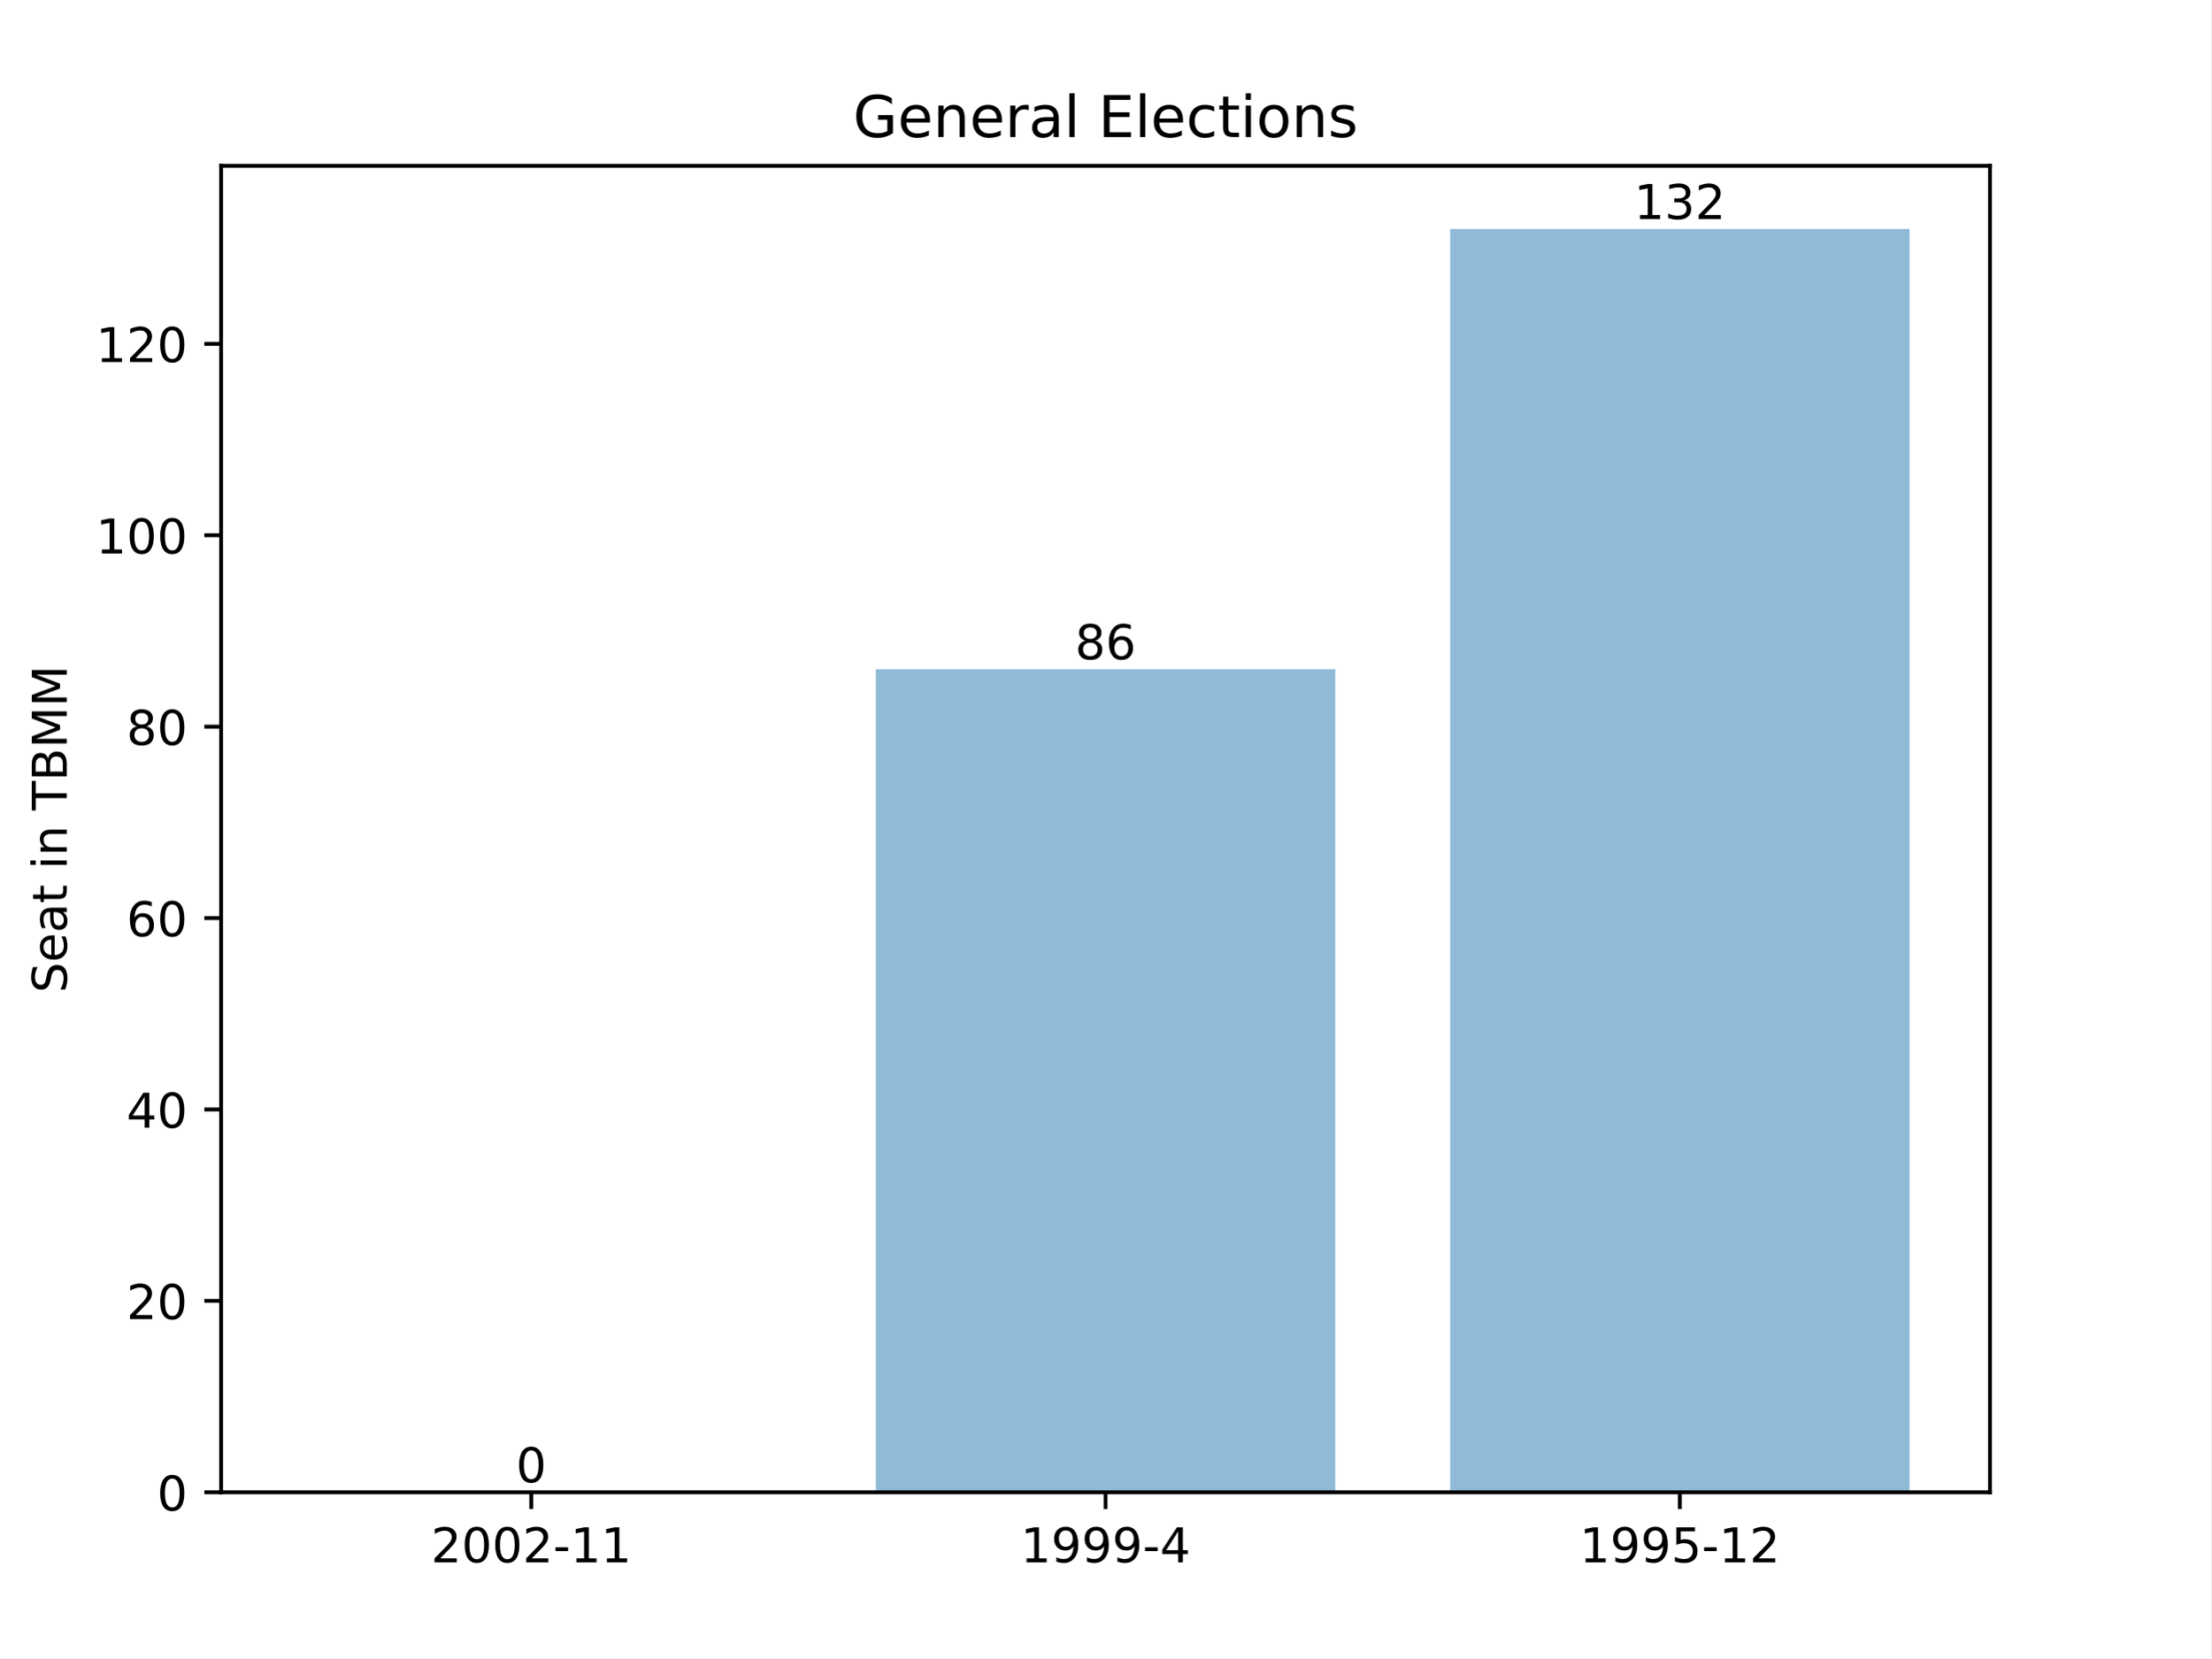
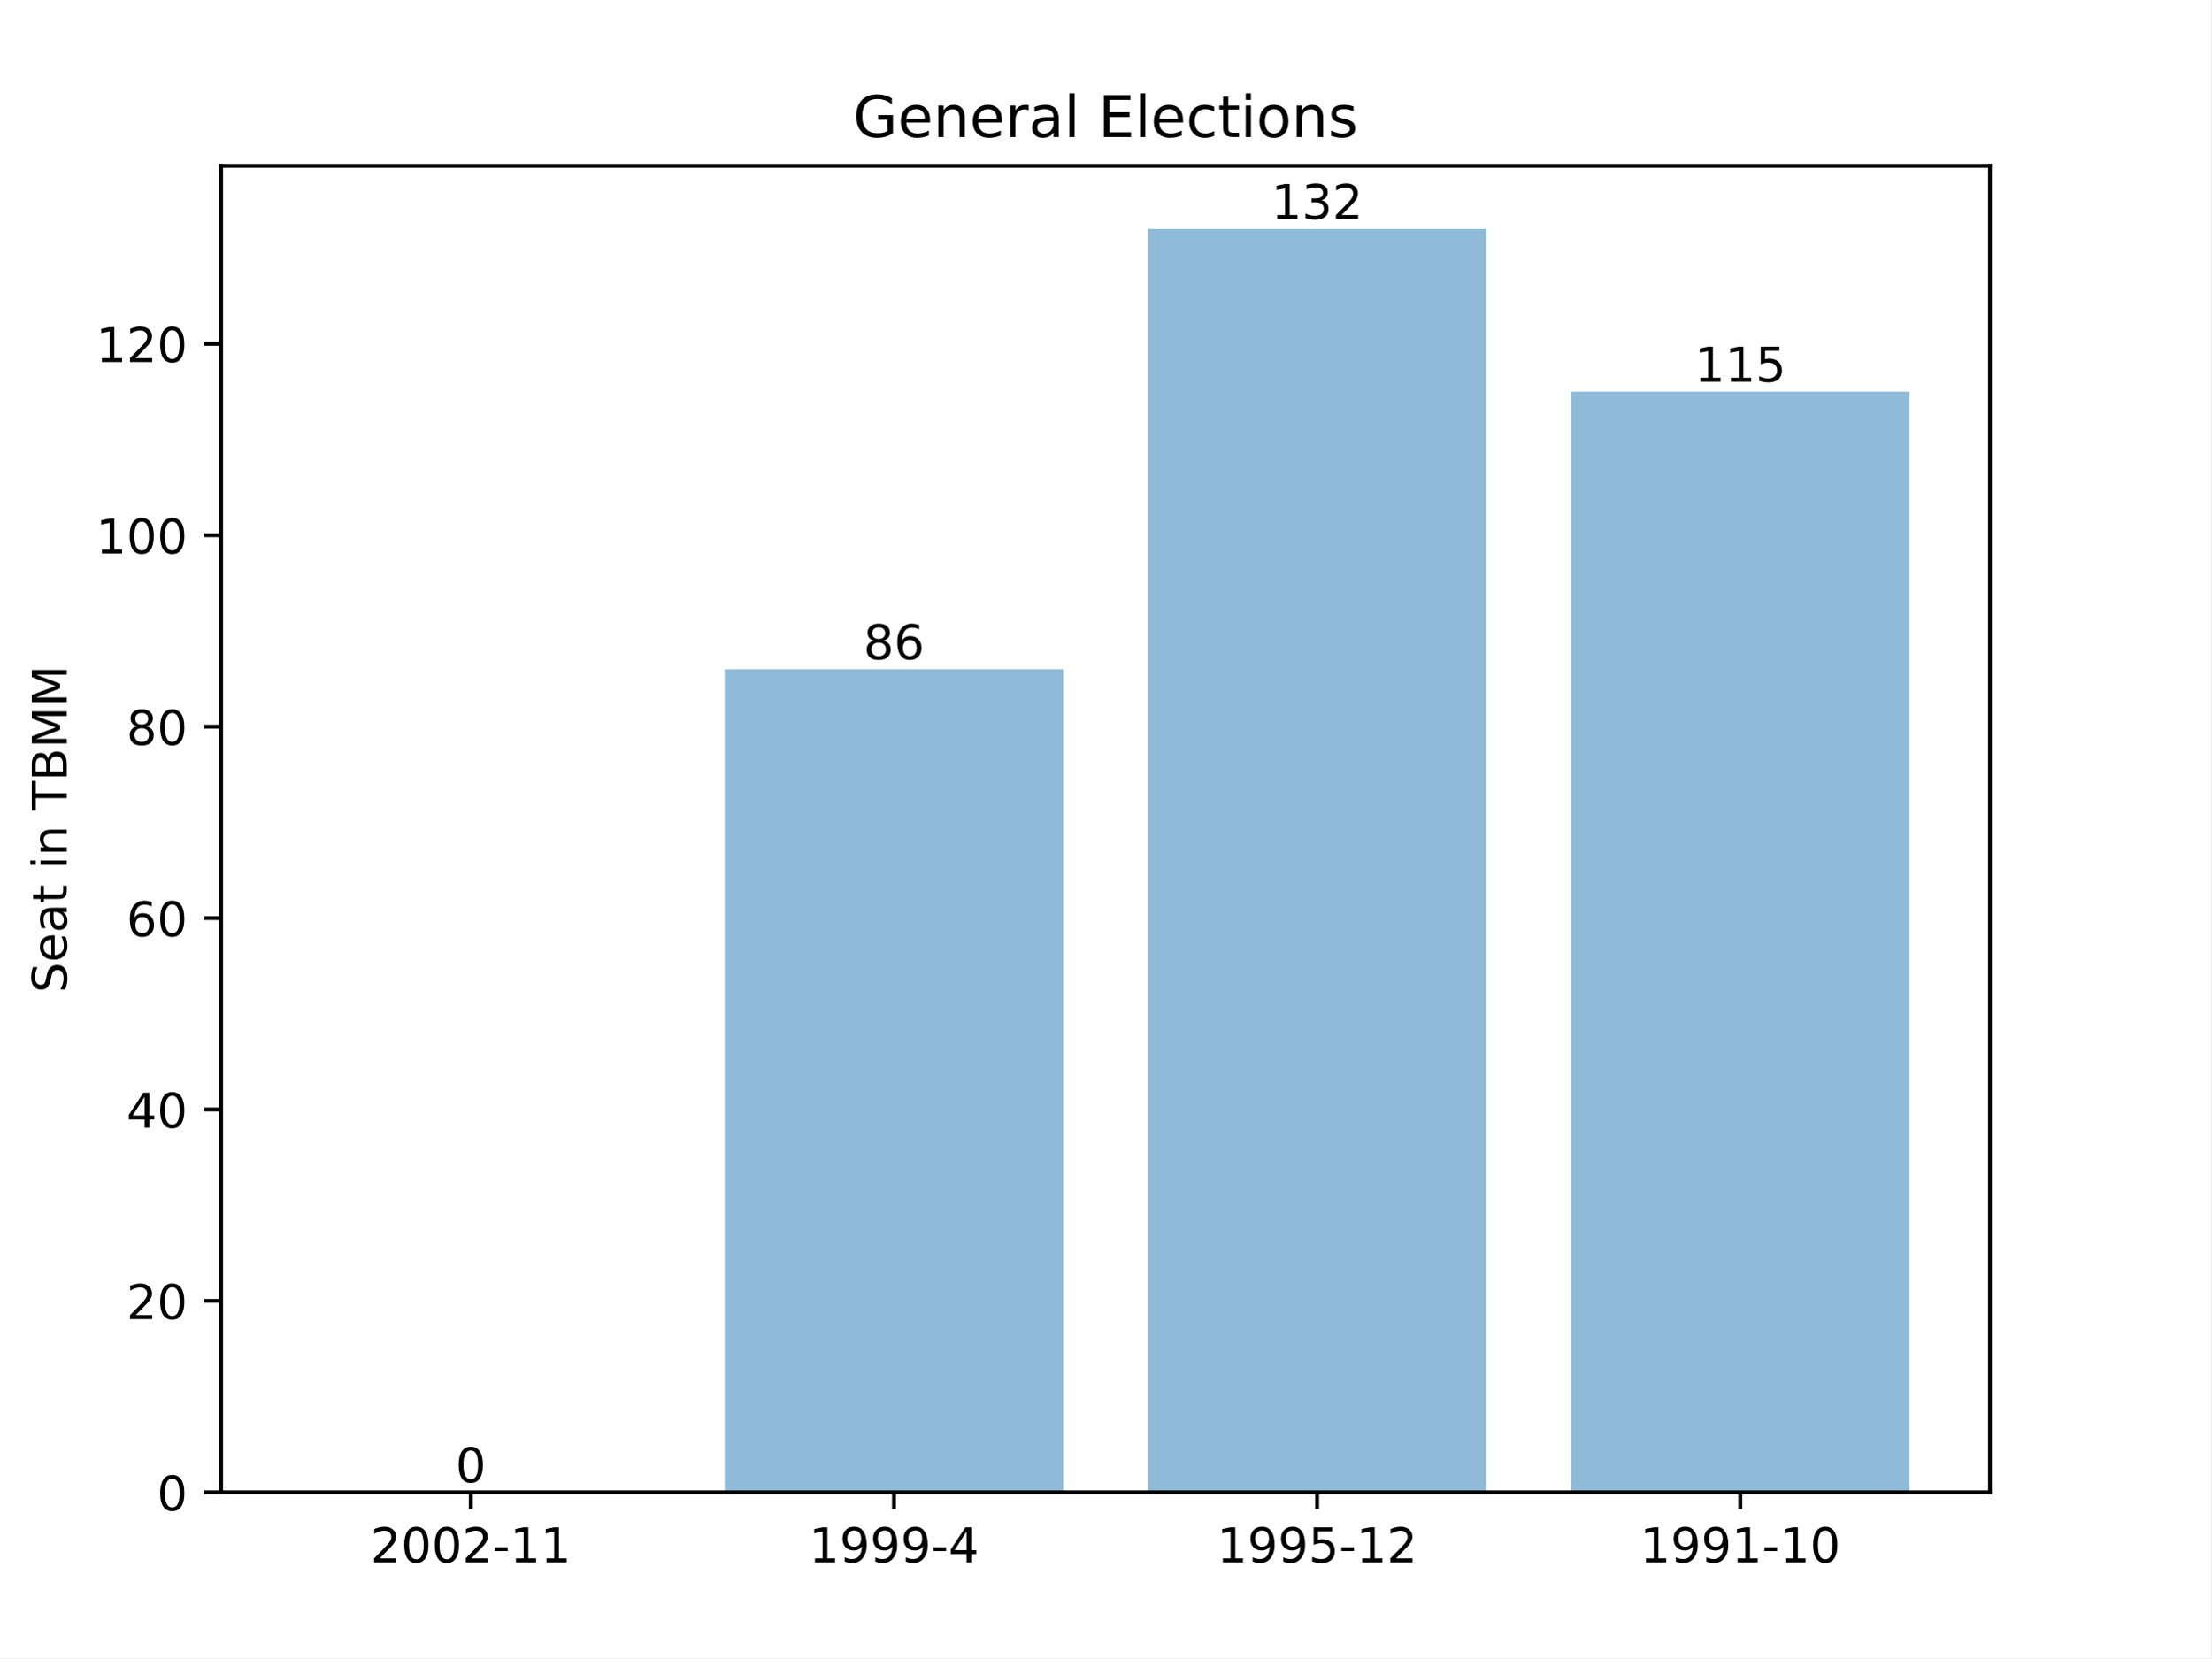
<svg xmlns="http://www.w3.org/2000/svg" xmlns:xlink="http://www.w3.org/1999/xlink" height="345.6pt" version="1.1" viewBox="0 0 460.8 345.6" width="460.8pt">
  <defs>
    <style type="text/css">*{stroke-linecap:butt;stroke-linejoin:round;}</style>
  </defs>
  <g id="figure_1">
    <g id="patch_1">
      <path d="M 0 345.6  L 460.8 345.6  L 460.8 0  L 0 0  z " style="fill:#ffffff;" />
    </g>
    <g id="axes_1">
      <g id="patch_2">
        <path d="M 46.08 311.04  L 414.72 311.04  L 414.72 34.56  L 46.08 34.56  z " style="fill:#ffffff;" />
      </g>
      <g id="patch_3">
-         <path clip-path="url(#pae2730f65e)" d="M 62.836 311.04  L 158.587 311.04  L 158.587 311.04  L 62.836 311.04  z " style="fill:#1f77b4;opacity:0.5;" />
+         <path clip-path="url(#pffe8b4a9e6)" d="M 62.836 311.04  L 133.389 311.04  L 133.389 311.04  L 62.836 311.04  z " style="fill:#1f77b4;opacity:0.5;" />
      </g>
      <g id="patch_4">
-         <path clip-path="url(#pae2730f65e)" d="M 182.525 311.04  L 278.275 311.04  L 278.275 139.487  L 182.525 139.487  z " style="fill:#1f77b4;opacity:0.5;" />
+         <path clip-path="url(#pffe8b4a9e6)" d="M 151.028 311.04  L 221.581 311.04  L 221.581 139.487  L 151.028 139.487  z " style="fill:#1f77b4;opacity:0.5;" />
      </g>
      <g id="patch_5">
-         <path clip-path="url(#pae2730f65e)" d="M 302.213 311.04  L 397.964 311.04  L 397.964 47.726  L 302.213 47.726  z " style="fill:#1f77b4;opacity:0.5;" />
+         <path clip-path="url(#pffe8b4a9e6)" d="M 239.219 311.04  L 309.772 311.04  L 309.772 47.726  L 239.219 47.726  z " style="fill:#1f77b4;opacity:0.5;" />
+       </g>
+       <g id="patch_6">
+         <path clip-path="url(#pffe8b4a9e6)" d="M 327.411 311.04  L 397.964 311.04  L 397.964 81.637  L 327.411 81.637  z " style="fill:#1f77b4;opacity:0.5;" />
      </g>
      <g id="matplotlib.axis_1">
        <g id="xtick_1">
          <g id="line2d_1">
            <defs>
-               <path d="M 0 0  L 0 3.5  " id="md8edc5a2a7" style="stroke:#000000;stroke-width:0.8;" />
+               <path d="M 0 0  L 0 3.5  " id="m7ff421f83a" style="stroke:#000000;stroke-width:0.8;" />
            </defs>
            <g>
-               <use style="stroke:#000000;stroke-width:0.8;" x="110.712" xlink:href="#md8edc5a2a7" y="311.04" />
+               <use style="stroke:#000000;stroke-width:0.8;" x="98.113" xlink:href="#m7ff421f83a" y="311.04" />
            </g>
          </g>
          <g id="text_1">
-             <g transform="translate(89.82028 325.6384)scale(0.1 -0.1)">
+             <g transform="translate(77.22151 325.6384)scale(0.1 -0.1)">
              <defs>
                <path d="M 19.188 8.297  L 53.609 8.297  L 53.609 0  L 7.328 0  L 7.328 8.297  Q 12.938 14.109 22.625 23.891  Q 32.328 33.688 34.812 36.531  Q 39.547 41.844 41.422 45.531  Q 43.312 49.219 43.312 52.781  Q 43.312 58.594 39.234 62.25  Q 35.156 65.922 28.609 65.922  Q 23.969 65.922 18.812 64.312  Q 13.672 62.703 7.812 59.422  L 7.812 69.391  Q 13.766 71.781 18.938 73  Q 24.125 74.219 28.422 74.219  Q 39.75 74.219 46.484 68.547  Q 53.219 62.891 53.219 53.422  Q 53.219 48.922 51.531 44.891  Q 49.859 40.875 45.406 35.406  Q 44.188 33.984 37.641 27.219  Q 31.109 20.453 19.188 8.297  z " id="DejaVuSans-50" />
                <path d="M 31.781 66.406  Q 24.172 66.406 20.328 58.906  Q 16.5 51.422 16.5 36.375  Q 16.5 21.391 20.328 13.891  Q 24.172 6.391 31.781 6.391  Q 39.453 6.391 43.281 13.891  Q 47.125 21.391 47.125 36.375  Q 47.125 51.422 43.281 58.906  Q 39.453 66.406 31.781 66.406  z M 31.781 74.219  Q 44.047 74.219 50.516 64.516  Q 56.984 54.828 56.984 36.375  Q 56.984 17.969 50.516 8.266  Q 44.047 -1.422 31.781 -1.422  Q 19.531 -1.422 13.062 8.266  Q 6.594 17.969 6.594 36.375  Q 6.594 54.828 13.062 64.516  Q 19.531 74.219 31.781 74.219  z " id="DejaVuSans-48" />
                <path d="M 4.891 31.391  L 31.203 31.391  L 31.203 23.391  L 4.891 23.391  z " id="DejaVuSans-45" />
                <path d="M 12.406 8.297  L 28.516 8.297  L 28.516 63.922  L 10.984 60.406  L 10.984 69.391  L 28.422 72.906  L 38.281 72.906  L 38.281 8.297  L 54.391 8.297  L 54.391 0  L 12.406 0  z " id="DejaVuSans-49" />
              </defs>
              <use xlink:href="#DejaVuSans-50" />
              <use x="63.623" xlink:href="#DejaVuSans-48" />
              <use x="127.246" xlink:href="#DejaVuSans-48" />
              <use x="190.869" xlink:href="#DejaVuSans-50" />
              <use x="254.492" xlink:href="#DejaVuSans-45" />
              <use x="290.576" xlink:href="#DejaVuSans-49" />
              <use x="354.199" xlink:href="#DejaVuSans-49" />
            </g>
          </g>
        </g>
        <g id="xtick_2">
          <g id="line2d_2">
            <g>
-               <use style="stroke:#000000;stroke-width:0.8;" x="230.4" xlink:href="#md8edc5a2a7" y="311.04" />
+               <use style="stroke:#000000;stroke-width:0.8;" x="186.304" xlink:href="#m7ff421f83a" y="311.04" />
            </g>
          </g>
          <g id="text_2">
-             <g transform="translate(212.6898 325.6384)scale(0.1 -0.1)">
+             <g transform="translate(168.5942 325.6384)scale(0.1 -0.1)">
              <defs>
                <path d="M 10.984 1.516  L 10.984 10.5  Q 14.703 8.734 18.5 7.812  Q 22.312 6.891 25.984 6.891  Q 35.75 6.891 40.891 13.453  Q 46.047 20.016 46.781 33.406  Q 43.953 29.203 39.594 26.953  Q 35.25 24.703 29.984 24.703  Q 19.047 24.703 12.672 31.312  Q 6.297 37.938 6.297 49.422  Q 6.297 60.641 12.938 67.422  Q 19.578 74.219 30.609 74.219  Q 43.266 74.219 49.922 64.516  Q 56.594 54.828 56.594 36.375  Q 56.594 19.141 48.406 8.859  Q 40.234 -1.422 26.422 -1.422  Q 22.703 -1.422 18.891 -0.688  Q 15.094 0.047 10.984 1.516  z M 30.609 32.422  Q 37.25 32.422 41.125 36.953  Q 45.016 41.5 45.016 49.422  Q 45.016 57.281 41.125 61.844  Q 37.25 66.406 30.609 66.406  Q 23.969 66.406 20.094 61.844  Q 16.219 57.281 16.219 49.422  Q 16.219 41.5 20.094 36.953  Q 23.969 32.422 30.609 32.422  z " id="DejaVuSans-57" />
                <path d="M 37.797 64.312  L 12.891 25.391  L 37.797 25.391  z M 35.203 72.906  L 47.609 72.906  L 47.609 25.391  L 58.016 25.391  L 58.016 17.188  L 47.609 17.188  L 47.609 0  L 37.797 0  L 37.797 17.188  L 4.891 17.188  L 4.891 26.703  z " id="DejaVuSans-52" />
              </defs>
              <use xlink:href="#DejaVuSans-49" />
              <use x="63.623" xlink:href="#DejaVuSans-57" />
              <use x="127.246" xlink:href="#DejaVuSans-57" />
              <use x="190.869" xlink:href="#DejaVuSans-57" />
              <use x="254.492" xlink:href="#DejaVuSans-45" />
              <use x="290.576" xlink:href="#DejaVuSans-52" />
            </g>
          </g>
        </g>
        <g id="xtick_3">
          <g id="line2d_3">
            <g>
-               <use style="stroke:#000000;stroke-width:0.8;" x="350.088" xlink:href="#md8edc5a2a7" y="311.04" />
+               <use style="stroke:#000000;stroke-width:0.8;" x="274.496" xlink:href="#m7ff421f83a" y="311.04" />
            </g>
          </g>
          <g id="text_3">
-             <g transform="translate(329.1969 325.6384)scale(0.1 -0.1)">
+             <g transform="translate(253.6043 325.6384)scale(0.1 -0.1)">
              <defs>
                <path d="M 10.797 72.906  L 49.516 72.906  L 49.516 64.594  L 19.828 64.594  L 19.828 46.734  Q 21.969 47.469 24.109 47.828  Q 26.266 48.188 28.422 48.188  Q 40.625 48.188 47.75 41.5  Q 54.891 34.812 54.891 23.391  Q 54.891 11.625 47.562 5.094  Q 40.234 -1.422 26.906 -1.422  Q 22.312 -1.422 17.547 -0.641  Q 12.797 0.141 7.719 1.703  L 7.719 11.625  Q 12.109 9.234 16.797 8.062  Q 21.484 6.891 26.703 6.891  Q 35.156 6.891 40.078 11.328  Q 45.016 15.766 45.016 23.391  Q 45.016 31 40.078 35.438  Q 35.156 39.891 26.703 39.891  Q 22.75 39.891 18.812 39.016  Q 14.891 38.141 10.797 36.281  z " id="DejaVuSans-53" />
              </defs>
              <use xlink:href="#DejaVuSans-49" />
              <use x="63.623" xlink:href="#DejaVuSans-57" />
              <use x="127.246" xlink:href="#DejaVuSans-57" />
              <use x="190.869" xlink:href="#DejaVuSans-53" />
              <use x="254.492" xlink:href="#DejaVuSans-45" />
              <use x="290.576" xlink:href="#DejaVuSans-49" />
              <use x="354.199" xlink:href="#DejaVuSans-50" />
            </g>
          </g>
        </g>
+         <g id="xtick_4">
+           <g id="line2d_4">
+             <g>
+               <use style="stroke:#000000;stroke-width:0.8;" x="362.687" xlink:href="#m7ff421f83a" y="311.04" />
+             </g>
+           </g>
+           <g id="text_4">
+             <g transform="translate(341.7957 325.6384)scale(0.1 -0.1)">
+               <use xlink:href="#DejaVuSans-49" />
+               <use x="63.623" xlink:href="#DejaVuSans-57" />
+               <use x="127.246" xlink:href="#DejaVuSans-57" />
+               <use x="190.869" xlink:href="#DejaVuSans-49" />
+               <use x="254.492" xlink:href="#DejaVuSans-45" />
+               <use x="290.576" xlink:href="#DejaVuSans-49" />
+               <use x="354.199" xlink:href="#DejaVuSans-48" />
+             </g>
+           </g>
+         </g>
      </g>
      <g id="matplotlib.axis_2">
        <g id="ytick_1">
-           <g id="line2d_4">
+           <g id="line2d_5">
            <defs>
-               <path d="M 0 0  L -3.5 0  " id="ma286cd4b43" style="stroke:#000000;stroke-width:0.8;" />
+               <path d="M 0 0  L -3.5 0  " id="m410a123fa7" style="stroke:#000000;stroke-width:0.8;" />
            </defs>
            <g>
-               <use style="stroke:#000000;stroke-width:0.8;" x="46.08" xlink:href="#ma286cd4b43" y="311.04" />
-             </g>
-           </g>
-           <g id="text_4">
+               <use style="stroke:#000000;stroke-width:0.8;" x="46.08" xlink:href="#m410a123fa7" y="311.04" />
+             </g>
+           </g>
+           <g id="text_5">
            <g transform="translate(32.7175 314.8392)scale(0.1 -0.1)">
              <use xlink:href="#DejaVuSans-48" />
            </g>
          </g>
        </g>
        <g id="ytick_2">
-           <g id="line2d_5">
-             <g>
-               <use style="stroke:#000000;stroke-width:0.8;" x="46.08" xlink:href="#ma286cd4b43" y="271.144" />
-             </g>
-           </g>
-           <g id="text_5">
+           <g id="line2d_6">
+             <g>
+               <use style="stroke:#000000;stroke-width:0.8;" x="46.08" xlink:href="#m410a123fa7" y="271.144" />
+             </g>
+           </g>
+           <g id="text_6">
            <g transform="translate(26.355 274.9431)scale(0.1 -0.1)">
              <use xlink:href="#DejaVuSans-50" />
              <use x="63.623" xlink:href="#DejaVuSans-48" />
            </g>
          </g>
        </g>
        <g id="ytick_3">
-           <g id="line2d_6">
-             <g>
-               <use style="stroke:#000000;stroke-width:0.8;" x="46.08" xlink:href="#ma286cd4b43" y="231.248" />
-             </g>
-           </g>
-           <g id="text_6">
+           <g id="line2d_7">
+             <g>
+               <use style="stroke:#000000;stroke-width:0.8;" x="46.08" xlink:href="#m410a123fa7" y="231.248" />
+             </g>
+           </g>
+           <g id="text_7">
            <g transform="translate(26.355 235.047)scale(0.1 -0.1)">
              <use xlink:href="#DejaVuSans-52" />
              <use x="63.623" xlink:href="#DejaVuSans-48" />
            </g>
          </g>
        </g>
        <g id="ytick_4">
-           <g id="line2d_7">
-             <g>
-               <use style="stroke:#000000;stroke-width:0.8;" x="46.08" xlink:href="#ma286cd4b43" y="191.352" />
-             </g>
-           </g>
-           <g id="text_7">
+           <g id="line2d_8">
+             <g>
+               <use style="stroke:#000000;stroke-width:0.8;" x="46.08" xlink:href="#m410a123fa7" y="191.352" />
+             </g>
+           </g>
+           <g id="text_8">
            <g transform="translate(26.355 195.1509)scale(0.1 -0.1)">
              <defs>
                <path d="M 33.016 40.375  Q 26.375 40.375 22.484 35.828  Q 18.609 31.297 18.609 23.391  Q 18.609 15.531 22.484 10.953  Q 26.375 6.391 33.016 6.391  Q 39.656 6.391 43.531 10.953  Q 47.406 15.531 47.406 23.391  Q 47.406 31.297 43.531 35.828  Q 39.656 40.375 33.016 40.375  z M 52.594 71.297  L 52.594 62.312  Q 48.875 64.062 45.094 64.984  Q 41.312 65.922 37.594 65.922  Q 27.828 65.922 22.672 59.328  Q 17.531 52.734 16.797 39.406  Q 19.672 43.656 24.016 45.922  Q 28.375 48.188 33.594 48.188  Q 44.578 48.188 50.953 41.516  Q 57.328 34.859 57.328 23.391  Q 57.328 12.156 50.688 5.359  Q 44.047 -1.422 33.016 -1.422  Q 20.359 -1.422 13.672 8.266  Q 6.984 17.969 6.984 36.375  Q 6.984 53.656 15.188 63.938  Q 23.391 74.219 37.203 74.219  Q 40.922 74.219 44.703 73.484  Q 48.484 72.75 52.594 71.297  z " id="DejaVuSans-54" />
              </defs>
              <use xlink:href="#DejaVuSans-54" />
              <use x="63.623" xlink:href="#DejaVuSans-48" />
            </g>
          </g>
        </g>
        <g id="ytick_5">
-           <g id="line2d_8">
-             <g>
-               <use style="stroke:#000000;stroke-width:0.8;" x="46.08" xlink:href="#ma286cd4b43" y="151.456" />
-             </g>
-           </g>
-           <g id="text_8">
+           <g id="line2d_9">
+             <g>
+               <use style="stroke:#000000;stroke-width:0.8;" x="46.08" xlink:href="#m410a123fa7" y="151.456" />
+             </g>
+           </g>
+           <g id="text_9">
            <g transform="translate(26.355 155.2548)scale(0.1 -0.1)">
              <defs>
                <path d="M 31.781 34.625  Q 24.75 34.625 20.719 30.859  Q 16.703 27.094 16.703 20.516  Q 16.703 13.922 20.719 10.156  Q 24.75 6.391 31.781 6.391  Q 38.812 6.391 42.859 10.172  Q 46.922 13.969 46.922 20.516  Q 46.922 27.094 42.891 30.859  Q 38.875 34.625 31.781 34.625  z M 21.922 38.812  Q 15.578 40.375 12.031 44.719  Q 8.5 49.078 8.5 55.328  Q 8.5 64.062 14.719 69.141  Q 20.953 74.219 31.781 74.219  Q 42.672 74.219 48.875 69.141  Q 55.078 64.062 55.078 55.328  Q 55.078 49.078 51.531 44.719  Q 48 40.375 41.703 38.812  Q 48.828 37.156 52.797 32.312  Q 56.781 27.484 56.781 20.516  Q 56.781 9.906 50.312 4.234  Q 43.844 -1.422 31.781 -1.422  Q 19.734 -1.422 13.25 4.234  Q 6.781 9.906 6.781 20.516  Q 6.781 27.484 10.781 32.312  Q 14.797 37.156 21.922 38.812  z M 18.312 54.391  Q 18.312 48.734 21.844 45.562  Q 25.391 42.391 31.781 42.391  Q 38.141 42.391 41.719 45.562  Q 45.312 48.734 45.312 54.391  Q 45.312 60.062 41.719 63.234  Q 38.141 66.406 31.781 66.406  Q 25.391 66.406 21.844 63.234  Q 18.312 60.062 18.312 54.391  z " id="DejaVuSans-56" />
              </defs>
              <use xlink:href="#DejaVuSans-56" />
              <use x="63.623" xlink:href="#DejaVuSans-48" />
            </g>
          </g>
        </g>
        <g id="ytick_6">
-           <g id="line2d_9">
-             <g>
-               <use style="stroke:#000000;stroke-width:0.8;" x="46.08" xlink:href="#ma286cd4b43" y="111.559" />
-             </g>
-           </g>
-           <g id="text_9">
+           <g id="line2d_10">
+             <g>
+               <use style="stroke:#000000;stroke-width:0.8;" x="46.08" xlink:href="#m410a123fa7" y="111.559" />
+             </g>
+           </g>
+           <g id="text_10">
            <g transform="translate(19.9925 115.3587)scale(0.1 -0.1)">
              <use xlink:href="#DejaVuSans-49" />
              <use x="63.623" xlink:href="#DejaVuSans-48" />
              <use x="127.246" xlink:href="#DejaVuSans-48" />
            </g>
          </g>
        </g>
        <g id="ytick_7">
-           <g id="line2d_10">
-             <g>
-               <use style="stroke:#000000;stroke-width:0.8;" x="46.08" xlink:href="#ma286cd4b43" y="71.663" />
-             </g>
-           </g>
-           <g id="text_10">
+           <g id="line2d_11">
+             <g>
+               <use style="stroke:#000000;stroke-width:0.8;" x="46.08" xlink:href="#m410a123fa7" y="71.663" />
+             </g>
+           </g>
+           <g id="text_11">
            <g transform="translate(19.9925 75.46259)scale(0.1 -0.1)">
              <use xlink:href="#DejaVuSans-49" />
              <use x="63.623" xlink:href="#DejaVuSans-50" />
              <use x="127.246" xlink:href="#DejaVuSans-48" />
            </g>
          </g>
        </g>
-         <g id="text_11">
+         <g id="text_12">
          <g transform="translate(13.91281 206.9234)rotate(-90)scale(0.1 -0.1)">
            <defs>
              <path d="M 53.516 70.516  L 53.516 60.891  Q 47.906 63.578 42.922 64.891  Q 37.938 66.219 33.297 66.219  Q 25.25 66.219 20.875 63.094  Q 16.5 59.969 16.5 54.203  Q 16.5 49.359 19.406 46.891  Q 22.312 44.438 30.422 42.922  L 36.375 41.703  Q 47.406 39.594 52.656 34.297  Q 57.906 29 57.906 20.125  Q 57.906 9.516 50.797 4.047  Q 43.703 -1.422 29.984 -1.422  Q 24.812 -1.422 18.969 -0.25  Q 13.141 0.922 6.891 3.219  L 6.891 13.375  Q 12.891 10.016 18.656 8.297  Q 24.422 6.594 29.984 6.594  Q 38.422 6.594 43.016 9.906  Q 47.609 13.234 47.609 19.391  Q 47.609 24.75 44.312 27.781  Q 41.016 30.812 33.5 32.328  L 27.484 33.5  Q 16.453 35.688 11.516 40.375  Q 6.594 45.062 6.594 53.422  Q 6.594 63.094 13.406 68.656  Q 20.219 74.219 32.172 74.219  Q 37.312 74.219 42.625 73.281  Q 47.953 72.359 53.516 70.516  z " id="DejaVuSans-83" />
              <path d="M 56.203 29.594  L 56.203 25.203  L 14.891 25.203  Q 15.484 15.922 20.484 11.062  Q 25.484 6.203 34.422 6.203  Q 39.594 6.203 44.453 7.469  Q 49.312 8.734 54.109 11.281  L 54.109 2.781  Q 49.266 0.734 44.188 -0.344  Q 39.109 -1.422 33.891 -1.422  Q 20.797 -1.422 13.156 6.188  Q 5.516 13.812 5.516 26.812  Q 5.516 40.234 12.766 48.109  Q 20.016 56 32.328 56  Q 43.359 56 49.781 48.891  Q 56.203 41.797 56.203 29.594  z M 47.219 32.234  Q 47.125 39.594 43.094 43.984  Q 39.062 48.391 32.422 48.391  Q 24.906 48.391 20.391 44.141  Q 15.875 39.891 15.188 32.172  z " id="DejaVuSans-101" />
              <path d="M 34.281 27.484  Q 23.391 27.484 19.188 25  Q 14.984 22.516 14.984 16.5  Q 14.984 11.719 18.141 8.906  Q 21.297 6.109 26.703 6.109  Q 34.188 6.109 38.703 11.406  Q 43.219 16.703 43.219 25.484  L 43.219 27.484  z M 52.203 31.203  L 52.203 0  L 43.219 0  L 43.219 8.297  Q 40.141 3.328 35.547 0.953  Q 30.953 -1.422 24.312 -1.422  Q 15.922 -1.422 10.953 3.297  Q 6 8.016 6 15.922  Q 6 25.141 12.172 29.828  Q 18.359 34.516 30.609 34.516  L 43.219 34.516  L 43.219 35.406  Q 43.219 41.609 39.141 45  Q 35.062 48.391 27.688 48.391  Q 23 48.391 18.547 47.266  Q 14.109 46.141 10.016 43.891  L 10.016 52.203  Q 14.938 54.109 19.578 55.047  Q 24.219 56 28.609 56  Q 40.484 56 46.344 49.844  Q 52.203 43.703 52.203 31.203  z " id="DejaVuSans-97" />
              <path d="M 18.312 70.219  L 18.312 54.688  L 36.812 54.688  L 36.812 47.703  L 18.312 47.703  L 18.312 18.016  Q 18.312 11.328 20.141 9.422  Q 21.969 7.516 27.594 7.516  L 36.812 7.516  L 36.812 0  L 27.594 0  Q 17.188 0 13.234 3.875  Q 9.281 7.766 9.281 18.016  L 9.281 47.703  L 2.688 47.703  L 2.688 54.688  L 9.281 54.688  L 9.281 70.219  z " id="DejaVuSans-116" />
              <path id="DejaVuSans-32" />
              <path d="M 9.422 54.688  L 18.406 54.688  L 18.406 0  L 9.422 0  z M 9.422 75.984  L 18.406 75.984  L 18.406 64.594  L 9.422 64.594  z " id="DejaVuSans-105" />
              <path d="M 54.891 33.016  L 54.891 0  L 45.906 0  L 45.906 32.719  Q 45.906 40.484 42.875 44.328  Q 39.844 48.188 33.797 48.188  Q 26.516 48.188 22.312 43.547  Q 18.109 38.922 18.109 30.906  L 18.109 0  L 9.078 0  L 9.078 54.688  L 18.109 54.688  L 18.109 46.188  Q 21.344 51.125 25.703 53.562  Q 30.078 56 35.797 56  Q 45.219 56 50.047 50.172  Q 54.891 44.344 54.891 33.016  z " id="DejaVuSans-110" />
              <path d="M -0.297 72.906  L 61.375 72.906  L 61.375 64.594  L 35.5 64.594  L 35.5 0  L 25.594 0  L 25.594 64.594  L -0.297 64.594  z " id="DejaVuSans-84" />
              <path d="M 19.672 34.812  L 19.672 8.109  L 35.5 8.109  Q 43.453 8.109 47.281 11.406  Q 51.125 14.703 51.125 21.484  Q 51.125 28.328 47.281 31.562  Q 43.453 34.812 35.5 34.812  z M 19.672 64.797  L 19.672 42.828  L 34.281 42.828  Q 41.5 42.828 45.031 45.531  Q 48.578 48.25 48.578 53.812  Q 48.578 59.328 45.031 62.062  Q 41.5 64.797 34.281 64.797  z M 9.812 72.906  L 35.016 72.906  Q 46.297 72.906 52.391 68.219  Q 58.5 63.531 58.5 54.891  Q 58.5 48.188 55.375 44.234  Q 52.25 40.281 46.188 39.312  Q 53.469 37.75 57.5 32.781  Q 61.531 27.828 61.531 20.406  Q 61.531 10.641 54.891 5.312  Q 48.25 0 35.984 0  L 9.812 0  z " id="DejaVuSans-66" />
              <path d="M 9.812 72.906  L 24.516 72.906  L 43.109 23.297  L 61.812 72.906  L 76.516 72.906  L 76.516 0  L 66.891 0  L 66.891 64.016  L 48.094 14.016  L 38.188 14.016  L 19.391 64.016  L 19.391 0  L 9.812 0  z " id="DejaVuSans-77" />
            </defs>
            <use xlink:href="#DejaVuSans-83" />
            <use x="63.477" xlink:href="#DejaVuSans-101" />
            <use x="125" xlink:href="#DejaVuSans-97" />
            <use x="186.279" xlink:href="#DejaVuSans-116" />
            <use x="225.488" xlink:href="#DejaVuSans-32" />
            <use x="257.275" xlink:href="#DejaVuSans-105" />
            <use x="285.059" xlink:href="#DejaVuSans-110" />
            <use x="348.438" xlink:href="#DejaVuSans-32" />
            <use x="380.225" xlink:href="#DejaVuSans-84" />
            <use x="441.309" xlink:href="#DejaVuSans-66" />
            <use x="509.912" xlink:href="#DejaVuSans-77" />
            <use x="596.191" xlink:href="#DejaVuSans-77" />
          </g>
        </g>
      </g>
-       <g id="patch_6">
+       <g id="patch_7">
        <path d="M 46.08 311.04  L 46.08 34.56  " style="fill:none;stroke:#000000;stroke-linecap:square;stroke-linejoin:miter;stroke-width:0.8;" />
      </g>
-       <g id="patch_7">
+       <g id="patch_8">
        <path d="M 414.72 311.04  L 414.72 34.56  " style="fill:none;stroke:#000000;stroke-linecap:square;stroke-linejoin:miter;stroke-width:0.8;" />
      </g>
-       <g id="patch_8">
+       <g id="patch_9">
        <path d="M 46.08 311.04  L 414.72 311.04  " style="fill:none;stroke:#000000;stroke-linecap:square;stroke-linejoin:miter;stroke-width:0.8;" />
      </g>
-       <g id="patch_9">
+       <g id="patch_10">
        <path d="M 46.08 34.56  L 414.72 34.56  " style="fill:none;stroke:#000000;stroke-linecap:square;stroke-linejoin:miter;stroke-width:0.8;" />
      </g>
-       <g id="text_12">
-         <g transform="translate(107.5304 308.9603)scale(0.1 -0.1)">
+       <g id="text_13">
+         <g transform="translate(94.93167 308.9603)scale(0.1 -0.1)">
          <use xlink:href="#DejaVuSans-48" />
        </g>
      </g>
-       <g id="text_13">
-         <g transform="translate(224.0375 137.4071)scale(0.1 -0.1)">
+       <g id="text_14">
+         <g transform="translate(179.9418 137.4071)scale(0.1 -0.1)">
          <use xlink:href="#DejaVuSans-56" />
          <use x="63.623" xlink:href="#DejaVuSans-54" />
        </g>
      </g>
-       <g id="text_14">
-         <g transform="translate(340.5446 45.64603)scale(0.1 -0.1)">
+       <g id="text_15">
+         <g transform="translate(264.9519 45.64603)scale(0.1 -0.1)">
          <defs>
            <path d="M 40.578 39.312  Q 47.656 37.797 51.625 33  Q 55.609 28.219 55.609 21.188  Q 55.609 10.406 48.188 4.484  Q 40.766 -1.422 27.094 -1.422  Q 22.516 -1.422 17.656 -0.516  Q 12.797 0.391 7.625 2.203  L 7.625 11.719  Q 11.719 9.328 16.594 8.109  Q 21.484 6.891 26.812 6.891  Q 36.078 6.891 40.938 10.547  Q 45.797 14.203 45.797 21.188  Q 45.797 27.641 41.281 31.266  Q 36.766 34.906 28.719 34.906  L 20.219 34.906  L 20.219 43.016  L 29.109 43.016  Q 36.375 43.016 40.234 45.922  Q 44.094 48.828 44.094 54.297  Q 44.094 59.906 40.109 62.906  Q 36.141 65.922 28.719 65.922  Q 24.656 65.922 20.016 65.031  Q 15.375 64.156 9.812 62.312  L 9.812 71.094  Q 15.438 72.656 20.344 73.438  Q 25.25 74.219 29.594 74.219  Q 40.828 74.219 47.359 69.109  Q 53.906 64.016 53.906 55.328  Q 53.906 49.266 50.438 45.094  Q 46.969 40.922 40.578 39.312  z " id="DejaVuSans-51" />
          </defs>
          <use xlink:href="#DejaVuSans-49" />
          <use x="63.623" xlink:href="#DejaVuSans-51" />
          <use x="127.246" xlink:href="#DejaVuSans-50" />
        </g>
      </g>
-       <g id="text_15">
+       <g id="text_16">
+         <g transform="translate(353.1433 79.55772)scale(0.1 -0.1)">
+           <use xlink:href="#DejaVuSans-49" />
+           <use x="63.623" xlink:href="#DejaVuSans-49" />
+           <use x="127.246" xlink:href="#DejaVuSans-53" />
+         </g>
+       </g>
+       <g id="text_17">
        <g transform="translate(177.78 28.56)scale(0.12 -0.12)">
          <defs>
            <path d="M 59.516 10.406  L 59.516 29.984  L 43.406 29.984  L 43.406 38.094  L 69.281 38.094  L 69.281 6.781  Q 63.578 2.734 56.688 0.656  Q 49.812 -1.422 42 -1.422  Q 24.906 -1.422 15.25 8.562  Q 5.609 18.562 5.609 36.375  Q 5.609 54.25 15.25 64.234  Q 24.906 74.219 42 74.219  Q 49.125 74.219 55.547 72.453  Q 61.969 70.703 67.391 67.281  L 67.391 56.781  Q 61.922 61.422 55.766 63.766  Q 49.609 66.109 42.828 66.109  Q 29.438 66.109 22.719 58.641  Q 16.016 51.172 16.016 36.375  Q 16.016 21.625 22.719 14.156  Q 29.438 6.688 42.828 6.688  Q 48.047 6.688 52.141 7.594  Q 56.25 8.5 59.516 10.406  z " id="DejaVuSans-71" />
            <path d="M 41.109 46.297  Q 39.594 47.172 37.812 47.578  Q 36.031 48 33.891 48  Q 26.266 48 22.188 43.047  Q 18.109 38.094 18.109 28.812  L 18.109 0  L 9.078 0  L 9.078 54.688  L 18.109 54.688  L 18.109 46.188  Q 20.953 51.172 25.484 53.578  Q 30.031 56 36.531 56  Q 37.453 56 38.578 55.875  Q 39.703 55.766 41.062 55.516  z " id="DejaVuSans-114" />
            <path d="M 9.422 75.984  L 18.406 75.984  L 18.406 0  L 9.422 0  z " id="DejaVuSans-108" />
            <path d="M 9.812 72.906  L 55.906 72.906  L 55.906 64.594  L 19.672 64.594  L 19.672 43.016  L 54.391 43.016  L 54.391 34.719  L 19.672 34.719  L 19.672 8.297  L 56.781 8.297  L 56.781 0  L 9.812 0  z " id="DejaVuSans-69" />
            <path d="M 48.781 52.594  L 48.781 44.188  Q 44.969 46.297 41.141 47.344  Q 37.312 48.391 33.406 48.391  Q 24.656 48.391 19.812 42.844  Q 14.984 37.312 14.984 27.297  Q 14.984 17.281 19.812 11.734  Q 24.656 6.203 33.406 6.203  Q 37.312 6.203 41.141 7.25  Q 44.969 8.297 48.781 10.406  L 48.781 2.094  Q 45.016 0.344 40.984 -0.531  Q 36.969 -1.422 32.422 -1.422  Q 20.062 -1.422 12.781 6.344  Q 5.516 14.109 5.516 27.297  Q 5.516 40.672 12.859 48.328  Q 20.219 56 33.016 56  Q 37.156 56 41.109 55.141  Q 45.062 54.297 48.781 52.594  z " id="DejaVuSans-99" />
            <path d="M 30.609 48.391  Q 23.391 48.391 19.188 42.75  Q 14.984 37.109 14.984 27.297  Q 14.984 17.484 19.156 11.844  Q 23.344 6.203 30.609 6.203  Q 37.797 6.203 41.984 11.859  Q 46.188 17.531 46.188 27.297  Q 46.188 37.016 41.984 42.703  Q 37.797 48.391 30.609 48.391  z M 30.609 56  Q 42.328 56 49.016 48.375  Q 55.719 40.766 55.719 27.297  Q 55.719 13.875 49.016 6.219  Q 42.328 -1.422 30.609 -1.422  Q 18.844 -1.422 12.172 6.219  Q 5.516 13.875 5.516 27.297  Q 5.516 40.766 12.172 48.375  Q 18.844 56 30.609 56  z " id="DejaVuSans-111" />
            <path d="M 44.281 53.078  L 44.281 44.578  Q 40.484 46.531 36.375 47.5  Q 32.281 48.484 27.875 48.484  Q 21.188 48.484 17.844 46.438  Q 14.5 44.391 14.5 40.281  Q 14.5 37.156 16.891 35.375  Q 19.281 33.594 26.516 31.984  L 29.594 31.297  Q 39.156 29.25 43.188 25.516  Q 47.219 21.781 47.219 15.094  Q 47.219 7.469 41.188 3.016  Q 35.156 -1.422 24.609 -1.422  Q 20.219 -1.422 15.453 -0.562  Q 10.688 0.297 5.422 2  L 5.422 11.281  Q 10.406 8.688 15.234 7.391  Q 20.062 6.109 24.812 6.109  Q 31.156 6.109 34.562 8.281  Q 37.984 10.453 37.984 14.406  Q 37.984 18.062 35.516 20.016  Q 33.062 21.969 24.703 23.781  L 21.578 24.516  Q 13.234 26.266 9.516 29.906  Q 5.812 33.547 5.812 39.891  Q 5.812 47.609 11.281 51.797  Q 16.75 56 26.812 56  Q 31.781 56 36.172 55.266  Q 40.578 54.547 44.281 53.078  z " id="DejaVuSans-115" />
          </defs>
          <use xlink:href="#DejaVuSans-71" />
          <use x="77.49" xlink:href="#DejaVuSans-101" />
          <use x="139.014" xlink:href="#DejaVuSans-110" />
          <use x="202.393" xlink:href="#DejaVuSans-101" />
          <use x="263.916" xlink:href="#DejaVuSans-114" />
          <use x="305.029" xlink:href="#DejaVuSans-97" />
          <use x="366.309" xlink:href="#DejaVuSans-108" />
          <use x="394.092" xlink:href="#DejaVuSans-32" />
          <use x="425.879" xlink:href="#DejaVuSans-69" />
          <use x="489.062" xlink:href="#DejaVuSans-108" />
          <use x="516.846" xlink:href="#DejaVuSans-101" />
          <use x="578.369" xlink:href="#DejaVuSans-99" />
          <use x="633.35" xlink:href="#DejaVuSans-116" />
          <use x="672.559" xlink:href="#DejaVuSans-105" />
          <use x="700.342" xlink:href="#DejaVuSans-111" />
          <use x="761.523" xlink:href="#DejaVuSans-110" />
          <use x="824.902" xlink:href="#DejaVuSans-115" />
        </g>
      </g>
    </g>
  </g>
  <defs>
-     <clipPath id="pae2730f65e">
+     <clipPath id="pffe8b4a9e6">
      <rect height="276.48" width="368.64" x="46.08" y="34.56" />
    </clipPath>
  </defs>
</svg>
